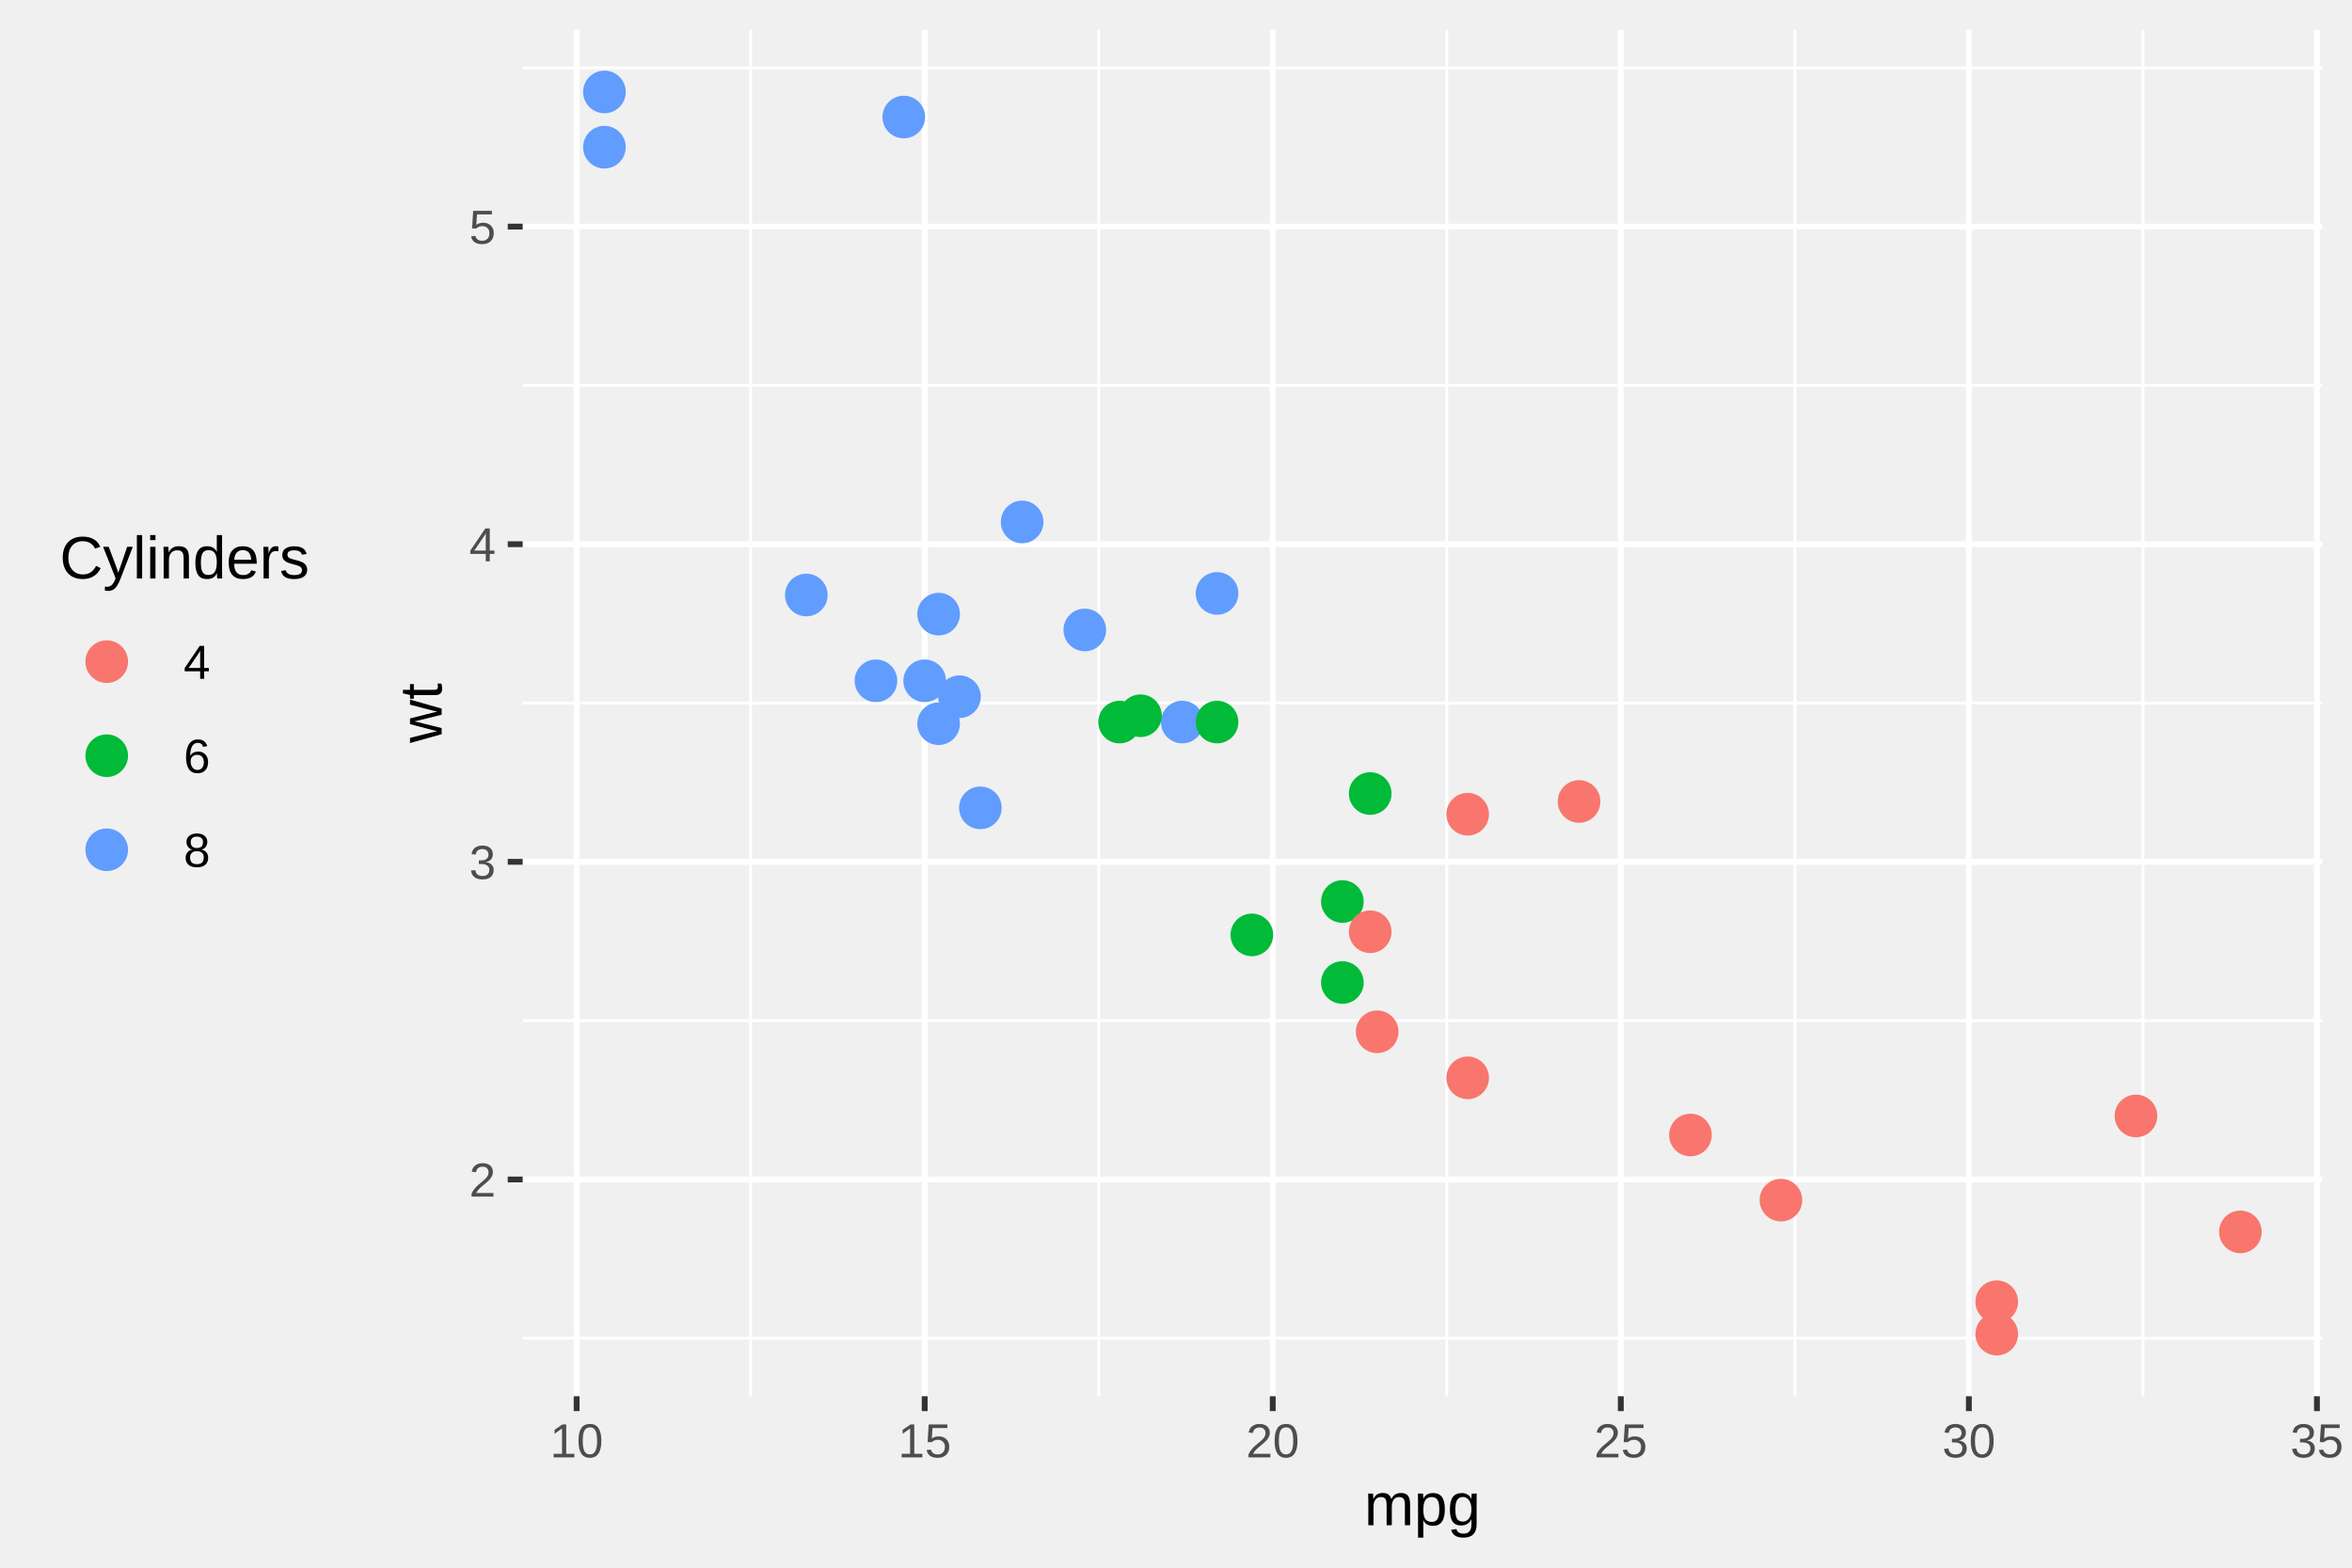
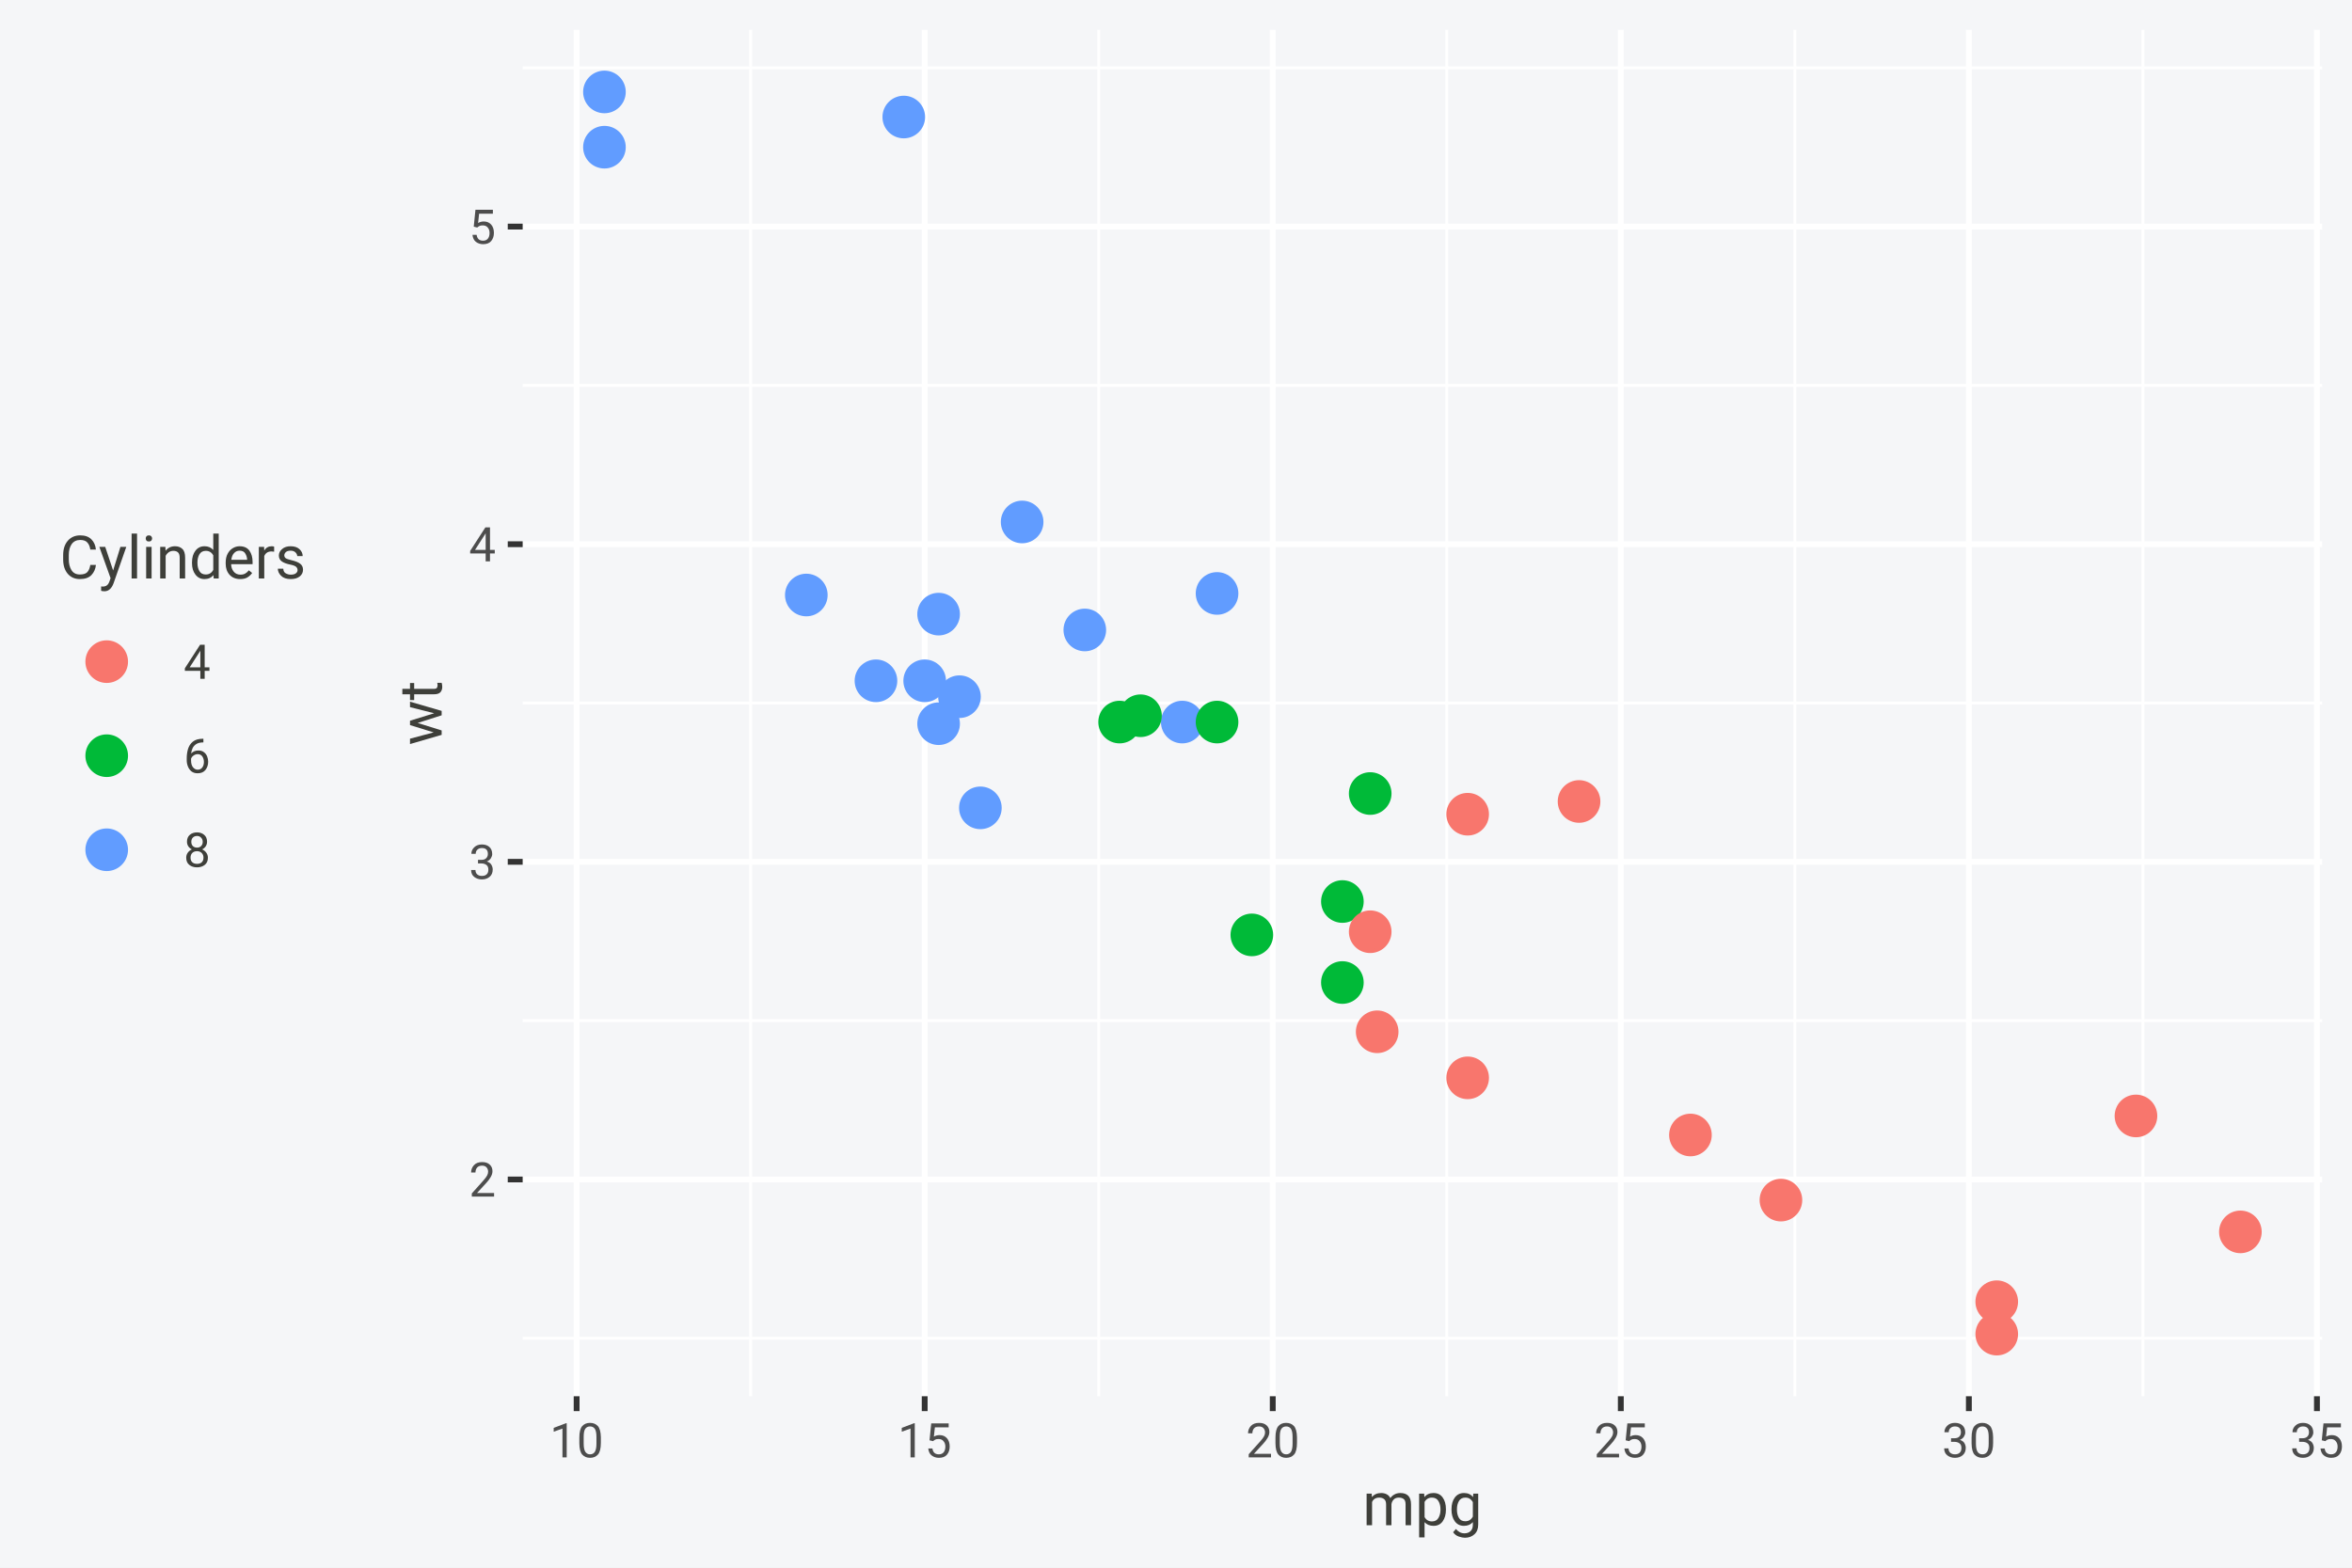
<svg xmlns="http://www.w3.org/2000/svg" width="432.00pt" height="288.00pt" viewBox="0 0 432.00 288.00">
  <g class="svglite">
    <defs>
      <style type="text/css">
-     .svglite line, .svglite polyline, .svglite polygon, .svglite path, .svglite rect, .svglite circle {
+     /* theme-aware-processed */
+     .svglite line, .svglite polyline, .svglite polygon, .svglite path, .svglite circle {
      fill: none;
-       stroke: #000000;
+       stroke: #3E3F3A;
+       stroke-linecap: round;
+       stroke-linejoin: round;
+       stroke-miterlimit: 10.00;
+     }
+     .svglite &gt; g &gt; rect {
+       fill: none;
+       stroke: #3E3F3A;
      stroke-linecap: round;
      stroke-linejoin: round;
      stroke-miterlimit: 10.00;
    }
    .svglite text {
      white-space: pre;
+       fill: #3E3F3A;
    }
    .svglite g.glyphgroup path {
      fill: inherit;
      stroke: none;
    }
  </style>
    </defs>
-     <rect width="100%" height="100%" style="stroke: none; fill: none;" />
+     <rect width="100%" height="100%" style="stroke: none; fill: #F5F6F8;" />
    <defs>
      <clipPath id="cpMC4wMHw0MzIuMDB8MC4wMHwyODguMDA=">
        <rect x="0.00" y="0.00" width="432.00" height="288.00" />
      </clipPath>
    </defs>
    <g clip-path="url(#cpMC4wMHw0MzIuMDB8MC4wMHwyODguMDA=)">
-       <rect x="0" y="0.00" width="432.00" height="288.00" style="stroke-width: 1.07; stroke: none;" />
-     </g>
+       <rect x="0" y="0.00" width="432.00" height="288.00" style="stroke-width: 1.07; stroke: none;" /> fill: #F5F6F8;' /&gt;
+ </g>
    <defs>
      <clipPath id="cpOTYuMDB8NDI2LjUyfDUuNDh8MjU2LjUw">
        <rect x="96.00" y="5.48" width="330.52" height="251.02" />
      </clipPath>
    </defs>
    <g clip-path="url(#cpOTYuMDB8NDI2LjUyfDUuNDh8MjU2LjUw)">
-       <rect x="96.00" y="5.48" width="330.52" height="251.02" style="stroke-width: 1.07; stroke: none;" />
-       <polyline points="96.00,245.85 426.52,245.85 " style="stroke-width: 0.53; stroke: #FFFFFF; stroke-linecap: butt;" />
+       <rect x="96.00" y="5.48" width="330.52" height="251.02" style="stroke-width: 1.07; stroke: none;" /> fill: #F5F6F8;' /&gt;
+ <polyline points="96.00,245.85 426.52,245.85 " style="stroke-width: 0.53; stroke: #FFFFFF; stroke-linecap: butt;" />
      <polyline points="96.00,187.50 426.52,187.50 " style="stroke-width: 0.53; stroke: #FFFFFF; stroke-linecap: butt;" />
      <polyline points="96.00,129.15 426.52,129.15 " style="stroke-width: 0.53; stroke: #FFFFFF; stroke-linecap: butt;" />
      <polyline points="96.00,70.80 426.52,70.80 " style="stroke-width: 0.53; stroke: #FFFFFF; stroke-linecap: butt;" />
      <polyline points="96.00,12.46 426.52,12.46 " style="stroke-width: 0.53; stroke: #FFFFFF; stroke-linecap: butt;" />
      <polyline points="137.87,256.50 137.87,5.48 " style="stroke-width: 0.53; stroke: #FFFFFF; stroke-linecap: butt;" />
      <polyline points="201.80,256.50 201.80,5.48 " style="stroke-width: 0.53; stroke: #FFFFFF; stroke-linecap: butt;" />
      <polyline points="265.73,256.50 265.73,5.48 " style="stroke-width: 0.53; stroke: #FFFFFF; stroke-linecap: butt;" />
      <polyline points="329.67,256.50 329.67,5.48 " style="stroke-width: 0.53; stroke: #FFFFFF; stroke-linecap: butt;" />
      <polyline points="393.60,256.50 393.60,5.48 " style="stroke-width: 0.53; stroke: #FFFFFF; stroke-linecap: butt;" />
      <polyline points="96.00,216.68 426.52,216.68 " style="stroke-width: 1.07; stroke: #FFFFFF; stroke-linecap: butt;" />
      <polyline points="96.00,158.33 426.52,158.33 " style="stroke-width: 1.07; stroke: #FFFFFF; stroke-linecap: butt;" />
      <polyline points="96.00,99.98 426.52,99.98 " style="stroke-width: 1.07; stroke: #FFFFFF; stroke-linecap: butt;" />
      <polyline points="96.00,41.63 426.52,41.63 " style="stroke-width: 1.07; stroke: #FFFFFF; stroke-linecap: butt;" />
      <polyline points="105.91,256.50 105.91,5.48 " style="stroke-width: 1.07; stroke: #FFFFFF; stroke-linecap: butt;" />
      <polyline points="169.84,256.50 169.84,5.48 " style="stroke-width: 1.07; stroke: #FFFFFF; stroke-linecap: butt;" />
      <polyline points="233.77,256.50 233.77,5.48 " style="stroke-width: 1.07; stroke: #FFFFFF; stroke-linecap: butt;" />
      <polyline points="297.70,256.50 297.70,5.48 " style="stroke-width: 1.07; stroke: #FFFFFF; stroke-linecap: butt;" />
      <polyline points="361.63,256.50 361.63,5.48 " style="stroke-width: 1.07; stroke: #FFFFFF; stroke-linecap: butt;" />
      <polyline points="425.56,256.50 425.56,5.48 " style="stroke-width: 1.07; stroke: #FFFFFF; stroke-linecap: butt;" />
      <circle cx="246.56" cy="180.50" r="3.56" style="stroke-width: 0.71; stroke: #00BA38; fill: #00BA38;" />
      <circle cx="246.56" cy="165.62" r="3.56" style="stroke-width: 0.71; stroke: #00BA38; fill: #00BA38;" />
      <circle cx="269.57" cy="198.01" r="3.56" style="stroke-width: 0.71; stroke: #F8766D; fill: #F8766D;" />
      <circle cx="251.67" cy="145.78" r="3.56" style="stroke-width: 0.71; stroke: #00BA38; fill: #00BA38;" />
      <circle cx="217.15" cy="132.65" r="3.56" style="stroke-width: 0.71; stroke: #619CFF; fill: #619CFF;" />
      <circle cx="209.48" cy="131.49" r="3.56" style="stroke-width: 0.71; stroke: #00BA38; fill: #00BA38;" />
      <circle cx="160.89" cy="125.07" r="3.56" style="stroke-width: 0.71; stroke: #619CFF; fill: #619CFF;" />
      <circle cx="290.03" cy="147.24" r="3.56" style="stroke-width: 0.71; stroke: #F8766D; fill: #F8766D;" />
      <circle cx="269.57" cy="149.58" r="3.56" style="stroke-width: 0.71; stroke: #F8766D; fill: #F8766D;" />
      <circle cx="223.54" cy="132.65" r="3.56" style="stroke-width: 0.71; stroke: #00BA38; fill: #00BA38;" />
      <circle cx="205.64" cy="132.65" r="3.56" style="stroke-width: 0.71; stroke: #00BA38; fill: #00BA38;" />
      <circle cx="187.74" cy="95.89" r="3.56" style="stroke-width: 0.71; stroke: #619CFF; fill: #619CFF;" />
      <circle cx="199.25" cy="115.73" r="3.56" style="stroke-width: 0.71; stroke: #619CFF; fill: #619CFF;" />
      <circle cx="172.40" cy="112.82" r="3.56" style="stroke-width: 0.71; stroke: #619CFF; fill: #619CFF;" />
      <circle cx="111.02" cy="27.04" r="3.56" style="stroke-width: 0.71; stroke: #619CFF; fill: #619CFF;" />
      <circle cx="111.02" cy="16.89" r="3.56" style="stroke-width: 0.71; stroke: #619CFF; fill: #619CFF;" />
      <circle cx="166.00" cy="21.50" r="3.56" style="stroke-width: 0.71; stroke: #619CFF; fill: #619CFF;" />
      <circle cx="392.32" cy="205.01" r="3.56" style="stroke-width: 0.71; stroke: #F8766D; fill: #F8766D;" />
      <circle cx="366.75" cy="239.14" r="3.56" style="stroke-width: 0.71; stroke: #F8766D; fill: #F8766D;" />
      <circle cx="411.50" cy="226.31" r="3.56" style="stroke-width: 0.71; stroke: #F8766D; fill: #F8766D;" />
      <circle cx="252.95" cy="189.55" r="3.56" style="stroke-width: 0.71; stroke: #F8766D; fill: #F8766D;" />
      <circle cx="176.23" cy="127.99" r="3.56" style="stroke-width: 0.71; stroke: #619CFF; fill: #619CFF;" />
      <circle cx="172.40" cy="132.95" r="3.56" style="stroke-width: 0.71; stroke: #619CFF; fill: #619CFF;" />
      <circle cx="148.10" cy="109.31" r="3.56" style="stroke-width: 0.71; stroke: #619CFF; fill: #619CFF;" />
      <circle cx="223.54" cy="109.02" r="3.56" style="stroke-width: 0.71; stroke: #619CFF; fill: #619CFF;" />
      <circle cx="327.11" cy="220.47" r="3.56" style="stroke-width: 0.71; stroke: #F8766D; fill: #F8766D;" />
      <circle cx="310.49" cy="208.51" r="3.56" style="stroke-width: 0.71; stroke: #F8766D; fill: #F8766D;" />
      <circle cx="366.75" cy="245.09" r="3.56" style="stroke-width: 0.71; stroke: #F8766D; fill: #F8766D;" />
      <circle cx="180.07" cy="148.41" r="3.56" style="stroke-width: 0.71; stroke: #619CFF; fill: #619CFF;" />
      <circle cx="229.93" cy="171.75" r="3.56" style="stroke-width: 0.71; stroke: #00BA38; fill: #00BA38;" />
      <circle cx="169.84" cy="125.07" r="3.56" style="stroke-width: 0.71; stroke: #619CFF; fill: #619CFF;" />
      <circle cx="251.67" cy="171.17" r="3.56" style="stroke-width: 0.71; stroke: #F8766D; fill: #F8766D;" />
    </g>
    <g clip-path="url(#cpMC4wMHw0MzIuMDB8MC4wMHwyODguMDA=)">
-       <text x="91.07" y="219.83" text-anchor="end" style="font-size: 8.80px;fill: #4D4D4D; font-family: &quot;Arial&quot;;" textLength="4.89px" lengthAdjust="spacingAndGlyphs">2</text>
-       <text x="91.07" y="161.48" text-anchor="end" style="font-size: 8.80px;fill: #4D4D4D; font-family: &quot;Arial&quot;;" textLength="4.89px" lengthAdjust="spacingAndGlyphs">3</text>
-       <text x="91.07" y="103.13" text-anchor="end" style="font-size: 8.80px;fill: #4D4D4D; font-family: &quot;Arial&quot;;" textLength="4.89px" lengthAdjust="spacingAndGlyphs">4</text>
-       <text x="91.07" y="44.78" text-anchor="end" style="font-size: 8.80px;fill: #4D4D4D; font-family: &quot;Arial&quot;;" textLength="4.89px" lengthAdjust="spacingAndGlyphs">5</text>
+       <text x="91.07" y="219.83" text-anchor="end" style="font-size: 8.80px;fill: #4D4D4D; font-family: &quot;Roboto&quot;, -apple-system, BlinkMacSystemFont, &quot;Segoe UI&quot;, system-ui, sans-serif;" textLength="4.89px" lengthAdjust="spacingAndGlyphs">2</text>
+       <text x="91.07" y="161.48" text-anchor="end" style="font-size: 8.80px;fill: #4D4D4D; font-family: &quot;Roboto&quot;, -apple-system, BlinkMacSystemFont, &quot;Segoe UI&quot;, system-ui, sans-serif;" textLength="4.89px" lengthAdjust="spacingAndGlyphs">3</text>
+       <text x="91.07" y="103.13" text-anchor="end" style="font-size: 8.80px;fill: #4D4D4D; font-family: &quot;Roboto&quot;, -apple-system, BlinkMacSystemFont, &quot;Segoe UI&quot;, system-ui, sans-serif;" textLength="4.89px" lengthAdjust="spacingAndGlyphs">4</text>
+       <text x="91.07" y="44.78" text-anchor="end" style="font-size: 8.80px;fill: #4D4D4D; font-family: &quot;Roboto&quot;, -apple-system, BlinkMacSystemFont, &quot;Segoe UI&quot;, system-ui, sans-serif;" textLength="4.89px" lengthAdjust="spacingAndGlyphs">5</text>
      <polyline points="93.26,216.68 96.00,216.68 " style="stroke-width: 1.07; stroke: #333333; stroke-linecap: butt;" />
      <polyline points="93.26,158.33 96.00,158.33 " style="stroke-width: 1.07; stroke: #333333; stroke-linecap: butt;" />
      <polyline points="93.26,99.98 96.00,99.98 " style="stroke-width: 1.07; stroke: #333333; stroke-linecap: butt;" />
      <polyline points="93.26,41.63 96.00,41.63 " style="stroke-width: 1.07; stroke: #333333; stroke-linecap: butt;" />
      <polyline points="105.91,259.24 105.91,256.50 " style="stroke-width: 1.07; stroke: #333333; stroke-linecap: butt;" />
      <polyline points="169.84,259.24 169.84,256.50 " style="stroke-width: 1.07; stroke: #333333; stroke-linecap: butt;" />
      <polyline points="233.77,259.24 233.77,256.50 " style="stroke-width: 1.07; stroke: #333333; stroke-linecap: butt;" />
      <polyline points="297.70,259.24 297.70,256.50 " style="stroke-width: 1.07; stroke: #333333; stroke-linecap: butt;" />
      <polyline points="361.63,259.24 361.63,256.50 " style="stroke-width: 1.07; stroke: #333333; stroke-linecap: butt;" />
      <polyline points="425.56,259.24 425.56,256.50 " style="stroke-width: 1.07; stroke: #333333; stroke-linecap: butt;" />
-       <text x="105.91" y="267.74" text-anchor="middle" style="font-size: 8.80px;fill: #4D4D4D; font-family: &quot;Arial&quot;;" textLength="9.78px" lengthAdjust="spacingAndGlyphs">10</text>
-       <text x="169.84" y="267.74" text-anchor="middle" style="font-size: 8.80px;fill: #4D4D4D; font-family: &quot;Arial&quot;;" textLength="9.78px" lengthAdjust="spacingAndGlyphs">15</text>
-       <text x="233.77" y="267.74" text-anchor="middle" style="font-size: 8.80px;fill: #4D4D4D; font-family: &quot;Arial&quot;;" textLength="9.78px" lengthAdjust="spacingAndGlyphs">20</text>
-       <text x="297.70" y="267.74" text-anchor="middle" style="font-size: 8.80px;fill: #4D4D4D; font-family: &quot;Arial&quot;;" textLength="9.78px" lengthAdjust="spacingAndGlyphs">25</text>
-       <text x="361.63" y="267.74" text-anchor="middle" style="font-size: 8.80px;fill: #4D4D4D; font-family: &quot;Arial&quot;;" textLength="9.78px" lengthAdjust="spacingAndGlyphs">30</text>
-       <text x="425.56" y="267.74" text-anchor="middle" style="font-size: 8.80px;fill: #4D4D4D; font-family: &quot;Arial&quot;;" textLength="9.78px" lengthAdjust="spacingAndGlyphs">35</text>
-       <text x="261.26" y="280.20" text-anchor="middle" style="font-size: 11.00px; font-family: &quot;Arial&quot;;" textLength="21.41px" lengthAdjust="spacingAndGlyphs">mpg</text>
-       <text transform="translate(81.12,130.99) rotate(-90)" text-anchor="middle" style="font-size: 11.00px; font-family: &quot;Arial&quot;;" textLength="11.00px" lengthAdjust="spacingAndGlyphs">wt</text>
-       <rect x="5.48" y="91.75" width="56.80" height="78.47" style="stroke-width: 0.75; stroke: none;" />
-       <rect x="5.48" y="91.75" width="56.80" height="78.47" style="stroke-width: 1.07; stroke: none;" />
-       <text x="10.96" y="106.27" style="font-size: 11.00px; font-family: &quot;Arial&quot;;" textLength="45.84px" lengthAdjust="spacingAndGlyphs">Cylinders</text>
-       <rect x="10.96" y="112.91" width="17.28" height="17.28" style="stroke-width: 1.07; stroke: none;" />
-       <circle cx="19.60" cy="121.55" r="3.56" style="stroke-width: 0.71; stroke: #F8766D; fill: #F8766D;" />
-       <rect x="10.96" y="130.19" width="17.28" height="17.28" style="stroke-width: 1.07; stroke: none;" />
-       <circle cx="19.60" cy="138.83" r="3.56" style="stroke-width: 0.71; stroke: #00BA38; fill: #00BA38;" />
-       <rect x="10.96" y="147.47" width="17.28" height="17.28" style="stroke-width: 1.07; stroke: none;" />
-       <circle cx="19.60" cy="156.11" r="3.56" style="stroke-width: 0.71; stroke: #619CFF; fill: #619CFF;" />
-       <text x="33.72" y="124.70" style="font-size: 8.80px; font-family: &quot;Arial&quot;;" textLength="4.89px" lengthAdjust="spacingAndGlyphs">4</text>
-       <text x="33.72" y="141.98" style="font-size: 8.80px; font-family: &quot;Arial&quot;;" textLength="4.89px" lengthAdjust="spacingAndGlyphs">6</text>
-       <text x="33.72" y="159.26" style="font-size: 8.80px; font-family: &quot;Arial&quot;;" textLength="4.89px" lengthAdjust="spacingAndGlyphs">8</text>
+       <text x="105.91" y="267.74" text-anchor="middle" style="font-size: 8.80px;fill: #4D4D4D; font-family: &quot;Roboto&quot;, -apple-system, BlinkMacSystemFont, &quot;Segoe UI&quot;, system-ui, sans-serif;" textLength="9.78px" lengthAdjust="spacingAndGlyphs">10</text>
+       <text x="169.84" y="267.74" text-anchor="middle" style="font-size: 8.80px;fill: #4D4D4D; font-family: &quot;Roboto&quot;, -apple-system, BlinkMacSystemFont, &quot;Segoe UI&quot;, system-ui, sans-serif;" textLength="9.78px" lengthAdjust="spacingAndGlyphs">15</text>
+       <text x="233.77" y="267.74" text-anchor="middle" style="font-size: 8.80px;fill: #4D4D4D; font-family: &quot;Roboto&quot;, -apple-system, BlinkMacSystemFont, &quot;Segoe UI&quot;, system-ui, sans-serif;" textLength="9.78px" lengthAdjust="spacingAndGlyphs">20</text>
+       <text x="297.70" y="267.74" text-anchor="middle" style="font-size: 8.80px;fill: #4D4D4D; font-family: &quot;Roboto&quot;, -apple-system, BlinkMacSystemFont, &quot;Segoe UI&quot;, system-ui, sans-serif;" textLength="9.78px" lengthAdjust="spacingAndGlyphs">25</text>
+       <text x="361.63" y="267.74" text-anchor="middle" style="font-size: 8.80px;fill: #4D4D4D; font-family: &quot;Roboto&quot;, -apple-system, BlinkMacSystemFont, &quot;Segoe UI&quot;, system-ui, sans-serif;" textLength="9.78px" lengthAdjust="spacingAndGlyphs">30</text>
+       <text x="425.56" y="267.74" text-anchor="middle" style="font-size: 8.80px;fill: #4D4D4D; font-family: &quot;Roboto&quot;, -apple-system, BlinkMacSystemFont, &quot;Segoe UI&quot;, system-ui, sans-serif;" textLength="9.78px" lengthAdjust="spacingAndGlyphs">35</text>
+       <text x="261.26" y="280.20" text-anchor="middle" style="font-size: 11.00px; font-family: &quot;Roboto&quot;, -apple-system, BlinkMacSystemFont, &quot;Segoe UI&quot;, system-ui, sans-serif;" textLength="21.41px" lengthAdjust="spacingAndGlyphs">mpg</text>
+       <text transform="translate(81.12,130.99) rotate(-90)" text-anchor="middle" style="font-size: 11.00px; font-family: &quot;Roboto&quot;, -apple-system, BlinkMacSystemFont, &quot;Segoe UI&quot;, system-ui, sans-serif;" textLength="11.00px" lengthAdjust="spacingAndGlyphs">wt</text>
+       <rect x="5.48" y="91.75" width="56.80" height="78.47" style="stroke-width: 0.75; stroke: none;" /> fill: #F5F6F8;' /&gt;
+ <rect x="5.48" y="91.75" width="56.80" height="78.47" style="stroke-width: 1.07; stroke: none;" /> fill: #F5F6F8;' /&gt;
+ <text x="10.96" y="106.27" style="font-size: 11.00px; font-family: &quot;Roboto&quot;, -apple-system, BlinkMacSystemFont, &quot;Segoe UI&quot;, system-ui, sans-serif;" textLength="45.84px" lengthAdjust="spacingAndGlyphs">Cylinders</text>
+       <rect x="10.96" y="112.91" width="17.28" height="17.28" style="stroke-width: 1.07; stroke: none;" /> fill: #F5F6F8;' /&gt;
+ <circle cx="19.60" cy="121.55" r="3.56" style="stroke-width: 0.71; stroke: #F8766D; fill: #F8766D;" />
+       <rect x="10.96" y="130.19" width="17.28" height="17.28" style="stroke-width: 1.07; stroke: none;" /> fill: #F5F6F8;' /&gt;
+ <circle cx="19.60" cy="138.83" r="3.56" style="stroke-width: 0.71; stroke: #00BA38; fill: #00BA38;" />
+       <rect x="10.96" y="147.47" width="17.28" height="17.28" style="stroke-width: 1.07; stroke: none;" /> fill: #F5F6F8;' /&gt;
+ <circle cx="19.60" cy="156.11" r="3.56" style="stroke-width: 0.71; stroke: #619CFF; fill: #619CFF;" />
+       <text x="33.72" y="124.70" style="font-size: 8.80px; font-family: &quot;Roboto&quot;, -apple-system, BlinkMacSystemFont, &quot;Segoe UI&quot;, system-ui, sans-serif;" textLength="4.89px" lengthAdjust="spacingAndGlyphs">4</text>
+       <text x="33.72" y="141.98" style="font-size: 8.80px; font-family: &quot;Roboto&quot;, -apple-system, BlinkMacSystemFont, &quot;Segoe UI&quot;, system-ui, sans-serif;" textLength="4.89px" lengthAdjust="spacingAndGlyphs">6</text>
+       <text x="33.72" y="159.26" style="font-size: 8.80px; font-family: &quot;Roboto&quot;, -apple-system, BlinkMacSystemFont, &quot;Segoe UI&quot;, system-ui, sans-serif;" textLength="4.89px" lengthAdjust="spacingAndGlyphs">8</text>
    </g>
  </g>
</svg>
